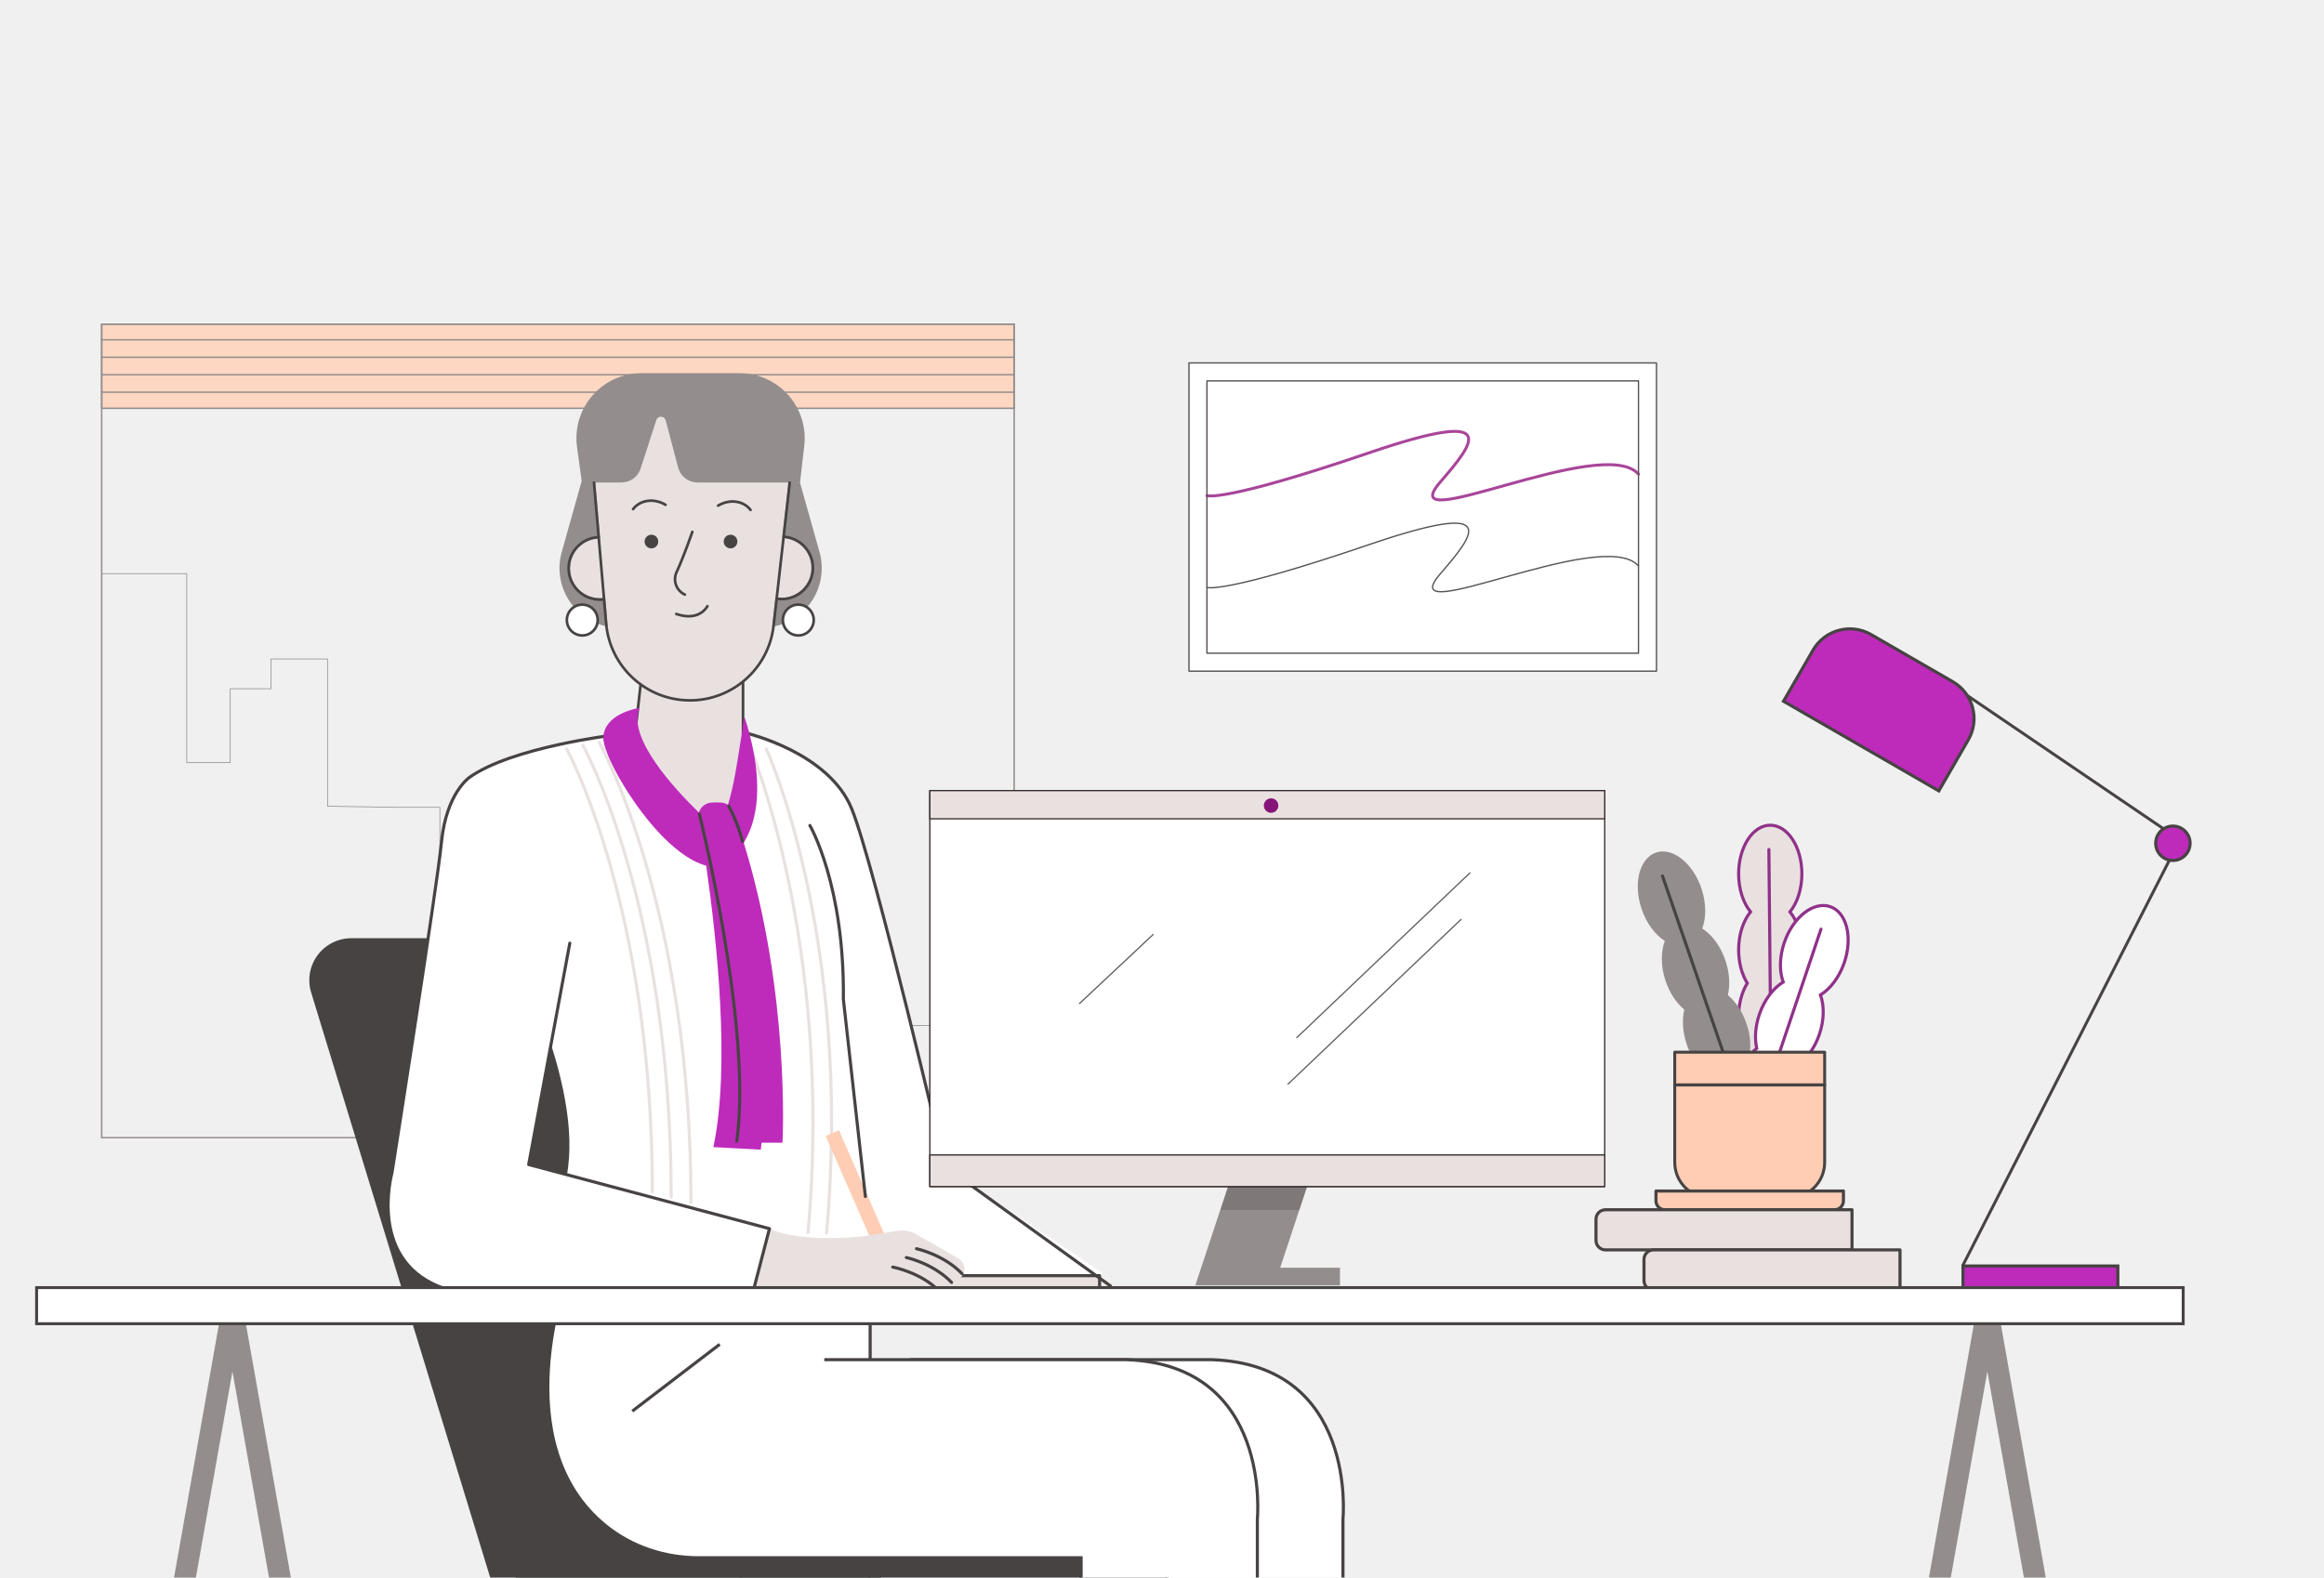
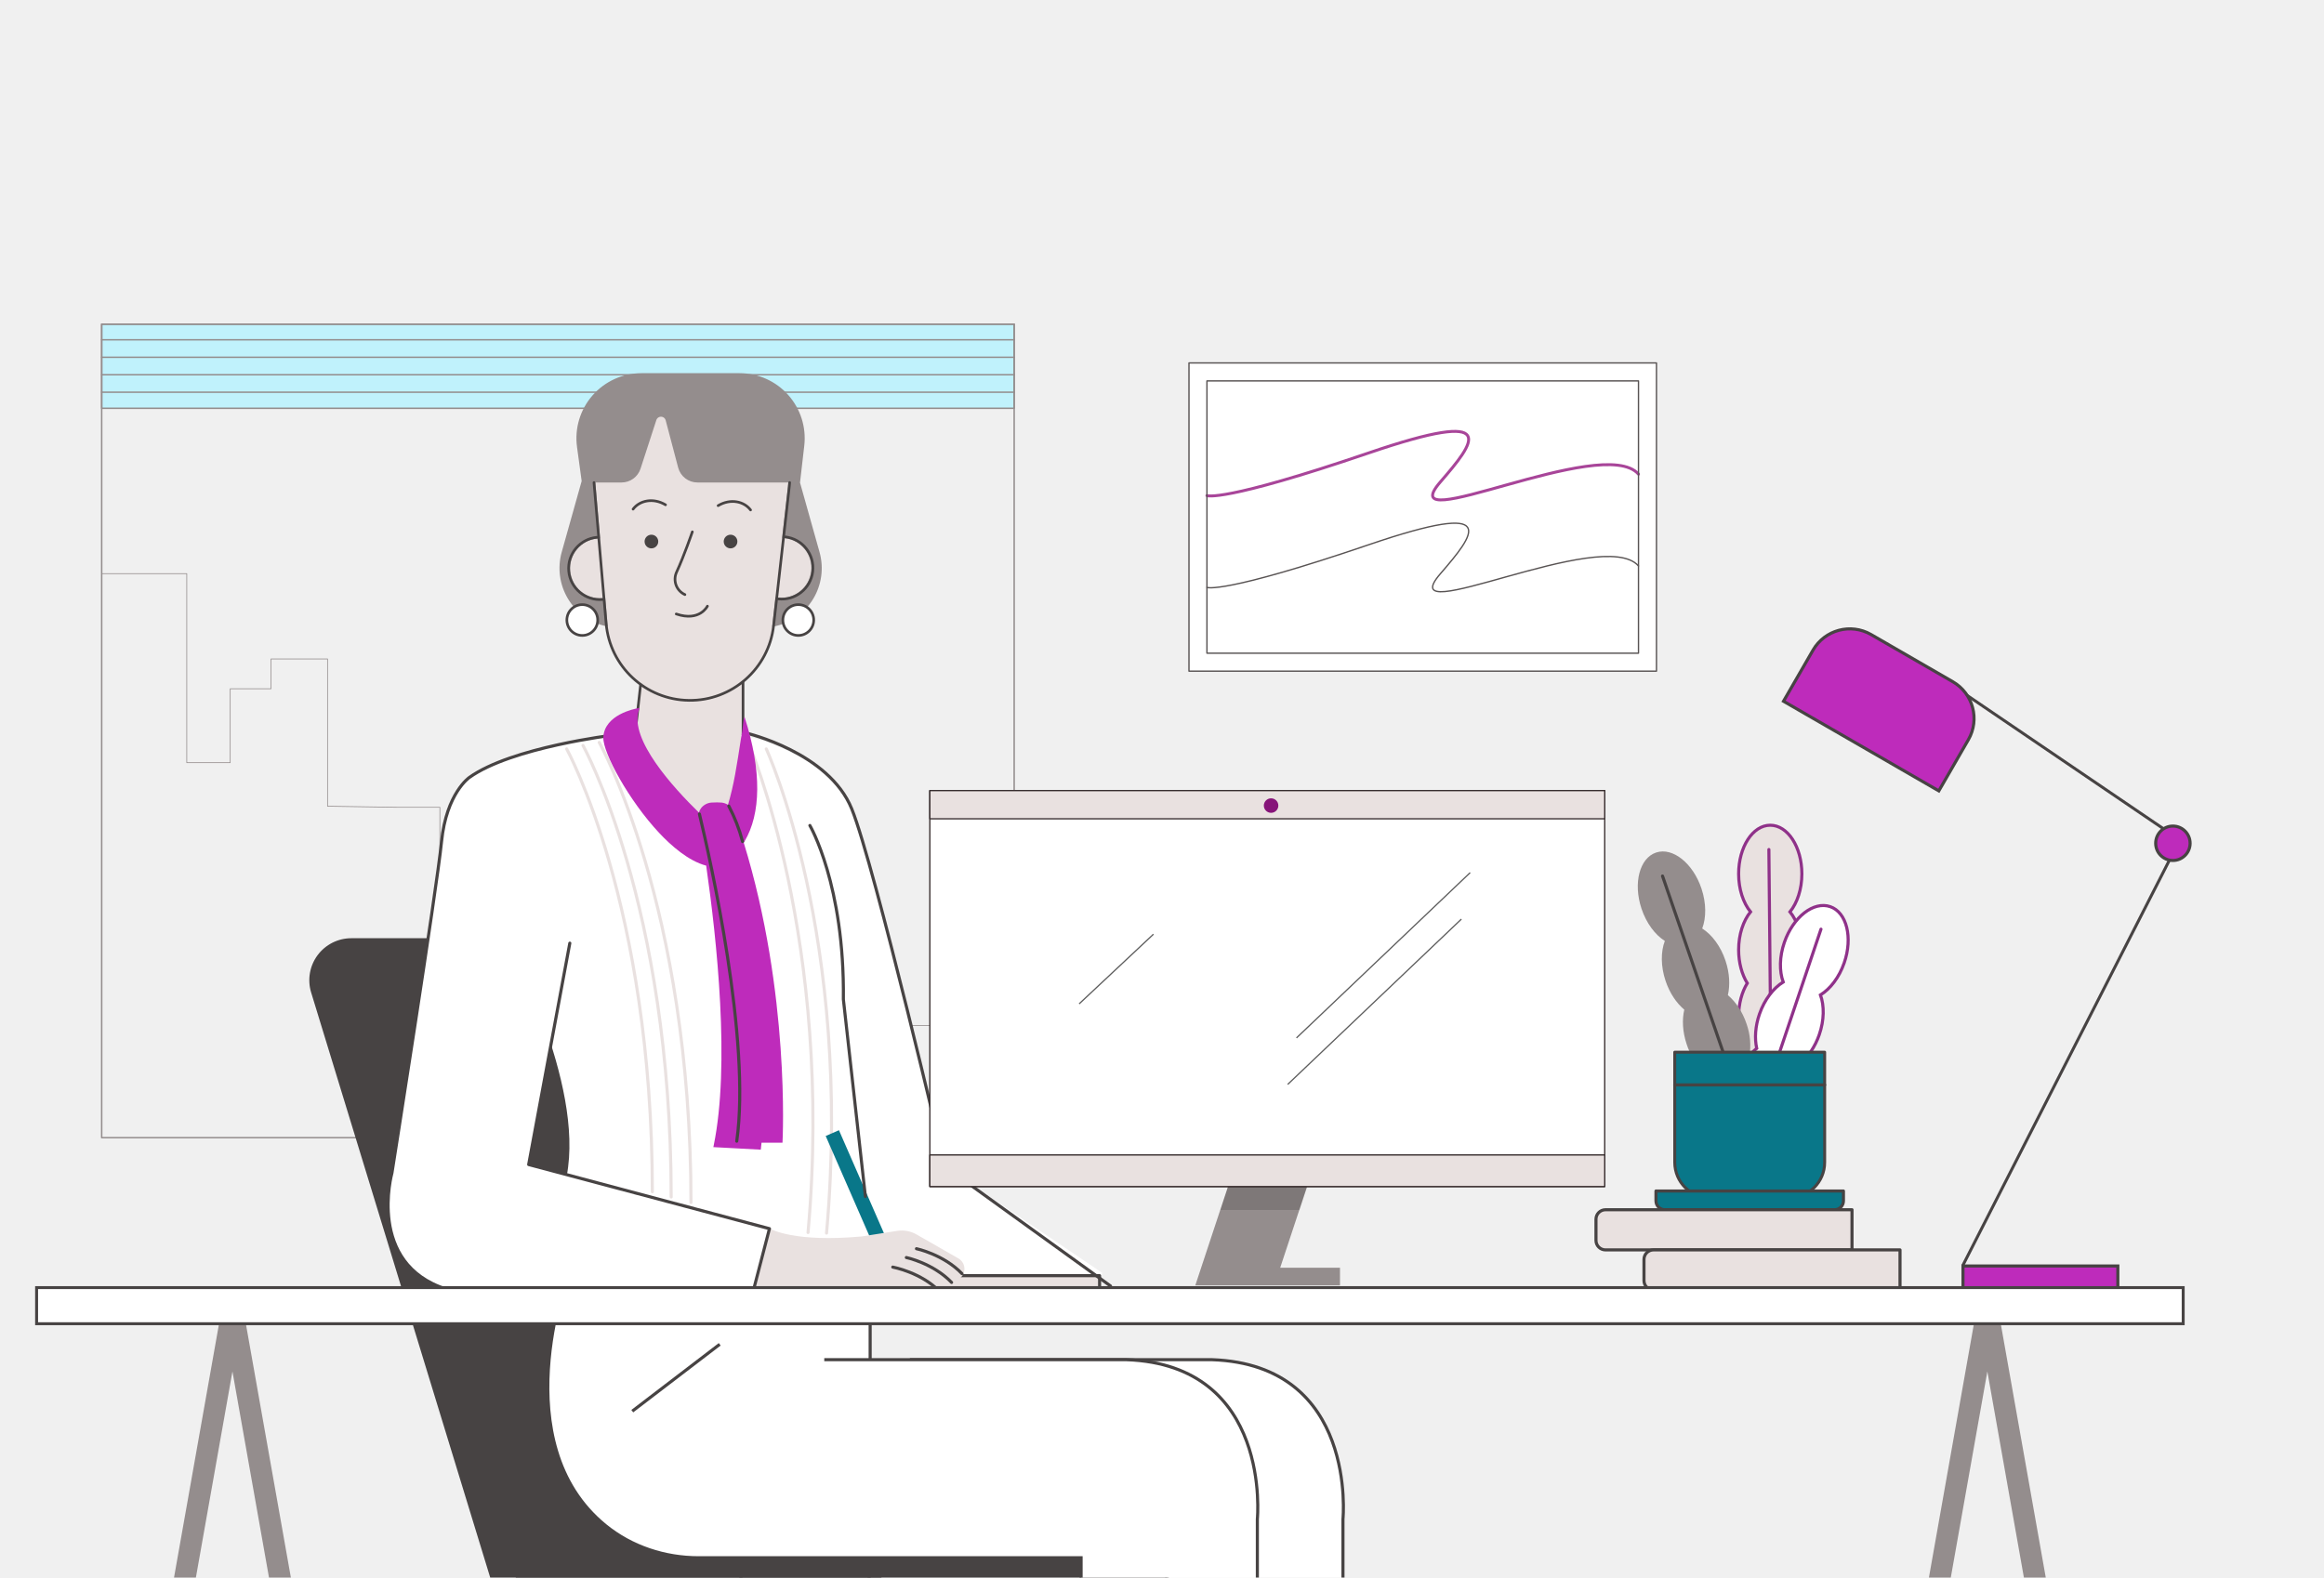
<svg xmlns="http://www.w3.org/2000/svg" width="1584.28" height="1075.734" viewBox="0 0 1584.28 1075.734">
  <defs>
    <clipPath id="clip-path">
      <rect id="Rectangle_650" data-name="Rectangle 650" width="1584.28" height="1066.96" transform="translate(0 -0.003)" fill="none" />
    </clipPath>
    <clipPath id="clip-path-2">
      <rect id="Rectangle_669" data-name="Rectangle 669" width="1584.28" height="1075.734" transform="translate(0 -0.003)" fill="none" />
    </clipPath>
    <clipPath id="clip-path-3">
      <rect id="Rectangle_659" data-name="Rectangle 659" width="122.522" height="301.187" transform="translate(411.287 482.771)" fill="#be2bbb" />
    </clipPath>
    <clipPath id="clip-path-4">
      <rect id="Rectangle_660" data-name="Rectangle 660" width="76.167" height="67.385" transform="translate(831.984 757.701)" fill="none" />
    </clipPath>
    <clipPath id="clip-path-5">
      <rect id="Rectangle_1188" data-name="Rectangle 1188" width="319.747" height="211.224" fill="none" />
    </clipPath>
  </defs>
  <g id="Assets" transform="translate(0 0.003)">
    <g id="bmsas-rep_banner">
      <g id="window-group">
        <g id="shades">
-           <rect id="Rectangle_651" data-name="Rectangle 651" width="622.039" height="57.365" transform="translate(69.32 221.035)" fill="#fdd7c2" stroke="#948d8d" stroke-linecap="round" stroke-linejoin="round" stroke-width="1" />
+           <rect id="Rectangle_651" data-name="Rectangle 651" width="622.039" height="57.365" transform="translate(69.32 221.035)" fill="#C0F2FC" stroke="#948d8d" stroke-linecap="round" stroke-linejoin="round" stroke-width="1" />
          <line id="Line_164" data-name="Line 164" x2="622.186" transform="translate(69.32 231.698)" fill="none" stroke="#948d8d" stroke-linecap="round" stroke-linejoin="round" stroke-width="1" />
          <line id="Line_165" data-name="Line 165" x2="622.186" transform="translate(69.32 243.613)" fill="none" stroke="#948d8d" stroke-linecap="round" stroke-linejoin="round" stroke-width="1" />
          <line id="Line_166" data-name="Line 166" x2="622.186" transform="translate(69.32 255.529)" fill="none" stroke="#948d8d" stroke-linecap="round" stroke-linejoin="round" stroke-width="1" />
          <line id="Line_167" data-name="Line 167" x2="622.186" transform="translate(69.32 267.445)" fill="none" stroke="#948d8d" stroke-linecap="round" stroke-linejoin="round" stroke-width="1" />
        </g>
        <rect id="windowbox" width="622.039" height="554.725" transform="translate(69.32 221.035)" fill="none" stroke="#948d8d" stroke-linecap="round" stroke-linejoin="round" stroke-width="1" />
        <path id="skyline" d="M69.32,391.16h58v128.9h29.623V469.679h27.812V449.323h38.533V549.759l47.109.741H299.87v40.422h95v126.11h48.468V686.981h25.2v-15.51h44.591v14.864h26.051v56.224h42.775v-12.98a30.319,30.319,0,0,1,30.32-30.319h44.807" fill="none" stroke="#948d8d" stroke-linecap="round" stroke-linejoin="round" stroke-width="0.5" />
      </g>
      <line id="Line_168" data-name="Line 168" x2="315.549" transform="translate(341.536 767.821)" fill="none" stroke="#948d8d" stroke-linecap="round" stroke-linejoin="round" stroke-width="1.822" />
      <g id="Group_910" data-name="Group 910">
        <g id="Group_1556" data-name="Group 1556">
          <path id="Path_3514" data-name="Path 3514" d="M282.764,644.825h34a57.981,57.981,0,0,1,57.981,57.981v65.015" fill="none" stroke="#948d8d" stroke-linecap="round" stroke-linejoin="round" stroke-width="1.822" />
          <path id="Path_3516" data-name="Path 3516" d="M485.483,767.821a62.375,62.375,0,0,0-103.477,0Z" fill="none" stroke="#948d8d" stroke-linecap="round" stroke-linejoin="round" stroke-width="1.822" />
        </g>
      </g>
      <g id="bmsas-rep_banner-2" data-name="bmsas-rep_banner">
        <g id="bmsas-rep_banner-3" data-name="bmsas-rep_banner" clip-path="url(#clip-path-2)">
          <path id="Path_3517" data-name="Path 3517" d="M1220.224,621.789c4.943-6.078,8.119-15.416,8.119-25.908,0-18.318-9.652-33.167-21.559-33.167s-21.558,14.849-21.558,33.167c0,10.492,3.176,19.83,8.12,25.908-4.944,6.077-8.12,15.416-8.12,25.908,0,8.816,2.251,16.807,5.9,22.747-3.647,5.94-5.9,13.931-5.9,22.747a44.756,44.756,0,0,0,5.16,21.5,44.759,44.759,0,0,0-5.16,21.5c0,18.317,9.652,33.166,21.558,33.166s21.559-14.849,21.559-33.166a44.757,44.757,0,0,0-5.159-21.5,44.754,44.754,0,0,0,5.159-21.5c0-8.816-2.25-16.807-5.9-22.747,3.648-5.94,5.9-13.931,5.9-22.747,0-10.492-3.176-19.831-8.119-25.908" fill="#e9e1e0" />
          <path id="Path_3518" data-name="Path 3518" d="M1220.224,621.789c4.943-6.078,8.119-15.416,8.119-25.908,0-18.318-9.652-33.167-21.559-33.167s-21.558,14.849-21.558,33.167c0,10.492,3.176,19.83,8.12,25.908-4.944,6.077-8.12,15.416-8.12,25.908,0,8.816,2.251,16.807,5.9,22.747-3.647,5.94-5.9,13.931-5.9,22.747a44.756,44.756,0,0,0,5.16,21.5,44.759,44.759,0,0,0-5.16,21.5c0,18.317,9.652,33.166,21.558,33.166s21.559-14.849,21.559-33.166a44.757,44.757,0,0,0-5.159-21.5,44.754,44.754,0,0,0,5.159-21.5c0-8.816-2.25-16.807-5.9-22.747,3.648-5.94,5.9-13.931,5.9-22.747C1228.343,637.205,1225.167,627.866,1220.224,621.789Z" fill="none" stroke="#8f3189" stroke-miterlimit="10" stroke-width="2.109" />
          <line id="Line_169" data-name="Line 169" x2="1.864" y2="192.367" transform="translate(1205.853 579.297)" fill="#e9e1e0" />
          <line id="Line_170" data-name="Line 170" x2="1.864" y2="192.367" transform="translate(1205.853 579.297)" fill="none" stroke="#8f3189" stroke-linecap="round" stroke-linejoin="round" stroke-width="2.109" />
          <path id="Path_3519" data-name="Path 3519" d="M1160.411,633.135c2.769-7.329,2.829-17.191-.486-27.146-5.79-17.379-19.64-28.416-30.936-24.653s-15.76,20.9-9.971,38.281c3.316,9.954,9.281,17.81,15.893,22.013-2.77,7.329-2.833,17.192.485,27.147,2.786,8.364,7.448,15.233,12.785,19.717-1.582,6.788-1.192,15.081,1.594,23.444a44.764,44.764,0,0,0,11.689,18.765,44.765,44.765,0,0,0,1.9,22.026c5.788,17.378,19.64,28.415,30.936,24.652s15.76-20.9,9.97-38.28a44.763,44.763,0,0,0-11.688-18.765,44.772,44.772,0,0,0-1.9-22.025c-2.787-8.364-7.448-15.234-12.786-19.717,1.583-6.789,1.193-15.081-1.594-23.445-3.317-9.955-9.281-17.811-15.891-22.014" fill="#948d8d" />
          <line id="Line_171" data-name="Line 171" x2="62.569" y2="181.917" transform="translate(1133.346 597.364)" fill="#948d8d" />
          <line id="Line_172" data-name="Line 172" x2="62.569" y2="181.917" transform="translate(1133.346 597.364)" fill="none" stroke="#474343" stroke-linecap="round" stroke-linejoin="round" stroke-width="2.109" />
          <path id="Path_3520" data-name="Path 3520" d="M1241.006,678.459c6.663-4.12,12.726-11.9,16.168-21.812,6.009-17.3,1.761-34.5-9.486-38.4s-25.237,6.956-31.245,24.26c-3.442,9.912-3.505,19.775-.828,27.138-6.664,4.12-12.727,11.9-16.169,21.812-2.892,8.328-3.386,16.615-1.89,23.423-5.393,4.415-10.141,11.226-13.033,19.553a44.775,44.775,0,0,0-2.177,22,44.764,44.764,0,0,0-11.926,18.616c-6.008,17.3-1.761,34.5,9.487,38.4s25.236-6.956,31.245-24.259a44.772,44.772,0,0,0,2.178-22,44.775,44.775,0,0,0,11.925-18.615c2.891-8.328,3.386-16.615,1.89-23.423,5.394-4.416,10.141-11.226,13.032-19.554,3.442-9.912,3.505-19.776.829-27.138" fill="#fff" />
          <path id="Path_3521" data-name="Path 3521" d="M1241.006,678.459c6.663-4.12,12.726-11.9,16.168-21.812,6.009-17.3,1.761-34.5-9.486-38.4s-25.237,6.956-31.245,24.26c-3.442,9.912-3.505,19.775-.828,27.138-6.664,4.12-12.727,11.9-16.169,21.812-2.892,8.328-3.386,16.615-1.89,23.423-5.393,4.415-10.141,11.226-13.033,19.553a44.775,44.775,0,0,0-2.177,22,44.764,44.764,0,0,0-11.926,18.616c-6.008,17.3-1.761,34.5,9.487,38.4s25.236-6.956,31.245-24.259a44.772,44.772,0,0,0,2.178-22,44.775,44.775,0,0,0,11.925-18.615c2.891-8.328,3.386-16.615,1.89-23.423,5.394-4.416,10.141-11.226,13.032-19.554C1243.619,695.685,1243.682,685.821,1241.006,678.459Z" fill="none" stroke="#8f3189" stroke-miterlimit="10" stroke-width="2.109" />
          <line id="Line_173" data-name="Line 173" x1="61.339" y2="182.335" transform="translate(1180.029 633.605)" fill="#e9e1e0" />
          <line id="Line_174" data-name="Line 174" x1="61.339" y2="182.335" transform="translate(1180.029 633.605)" fill="none" stroke="#8f3189" stroke-linecap="round" stroke-linejoin="round" stroke-width="2.109" />
-           <path id="Path_3522" data-name="Path 3522" d="M1219.65,816.852h-53.741a24.229,24.229,0,0,1-24.229-24.229V717.481h102.2v75.142a24.229,24.229,0,0,1-24.229,24.229" fill="#fecdb4" />
+           <path id="Path_3522" data-name="Path 3522" d="M1219.65,816.852h-53.741a24.229,24.229,0,0,1-24.229-24.229V717.481h102.2v75.142a24.229,24.229,0,0,1-24.229,24.229" fill="#097789" />
          <path id="Path_3523" data-name="Path 3523" d="M1219.65,816.852h-53.741a24.229,24.229,0,0,1-24.229-24.229V717.481h102.2v75.142A24.229,24.229,0,0,1,1219.65,816.852Z" fill="none" stroke="#474343" stroke-linecap="round" stroke-linejoin="round" stroke-width="2" />
          <line id="Line_175" data-name="Line 175" x2="102.2" transform="translate(1141.68 739.809)" fill="#fff" />
          <line id="Line_176" data-name="Line 176" x2="102.2" transform="translate(1141.68 739.809)" fill="none" stroke="#474343" stroke-linecap="round" stroke-linejoin="round" stroke-width="2.109" />
-           <path id="Path_3524" data-name="Path 3524" d="M1250.62,824.923H1134.939a6.06,6.06,0,0,1-6.06-6.06v-6.72h127.8v6.72a6.06,6.06,0,0,1-6.06,6.06" fill="#fecdb4" />
+           <path id="Path_3524" data-name="Path 3524" d="M1250.62,824.923H1134.939a6.06,6.06,0,0,1-6.06-6.06v-6.72h127.8v6.72a6.06,6.06,0,0,1-6.06,6.06" fill="#097789" />
          <path id="Path_3525" data-name="Path 3525" d="M1250.62,824.923H1134.939a6.06,6.06,0,0,1-6.06-6.06v-6.72h127.8v6.72A6.06,6.06,0,0,1,1250.62,824.923Z" fill="none" stroke="#474343" stroke-linecap="round" stroke-linejoin="round" stroke-width="2.109" />
          <path id="Path_3526" data-name="Path 3526" d="M1262.52,852.309H1094.475a6.493,6.493,0,0,1-6.492-6.493v-14.4a6.493,6.493,0,0,1,6.492-6.493H1262.52Z" fill="#e9e1e0" />
          <path id="Path_3527" data-name="Path 3527" d="M1262.52,852.309H1094.475a6.493,6.493,0,0,1-6.492-6.493v-14.4a6.493,6.493,0,0,1,6.492-6.493H1262.52Z" fill="none" stroke="#474343" stroke-linecap="round" stroke-linejoin="round" stroke-width="2.109" />
          <path id="Path_3528" data-name="Path 3528" d="M1295.246,879.7H1127.2a6.492,6.492,0,0,1-6.492-6.493V858.8a6.492,6.492,0,0,1,6.492-6.493h168.045Z" fill="#e9e1e0" />
          <path id="Path_3529" data-name="Path 3529" d="M1295.246,879.7H1127.2a6.492,6.492,0,0,1-6.492-6.493V858.8a6.492,6.492,0,0,1,6.492-6.493h168.045Z" fill="none" stroke="#474343" stroke-linecap="round" stroke-linejoin="round" stroke-width="2.109" />
          <rect id="Rectangle_654" data-name="Rectangle 654" width="105.563" height="16.421" transform="translate(1338.175 863.274)" fill="#fff" />
          <rect id="Rectangle_655" data-name="Rectangle 655" width="105.563" height="16.421" transform="translate(1338.175 863.274)" fill="#be2bbb" stroke="#474343" stroke-miterlimit="10" stroke-width="2.109" />
          <path id="Path_3530" data-name="Path 3530" d="M1338.091,862.867l147.872-290.189L1309.206,452.6" fill="none" stroke="#474343" stroke-miterlimit="10" stroke-width="2" />
          <path id="Path_3531" data-name="Path 3531" d="M1493,575.024a11.729,11.729,0,1,1-11.729-11.729A11.729,11.729,0,0,1,1493,575.024" fill="#fff" />
          <path id="Path_3532" data-name="Path 3532" d="M1493,575.024a11.729,11.729,0,1,1-11.729-11.729A11.729,11.729,0,0,1,1493,575.024Z" fill="#be2bbb" stroke="#474343" stroke-miterlimit="10" stroke-width="2.109" />
          <path id="Path_3533" data-name="Path 3533" d="M1321.7,539.3l-105.882-61.131,20.123-34.856a28.988,28.988,0,0,1,39.595-10.609l55.678,32.145a28.987,28.987,0,0,1,10.609,39.6Z" fill="#be2bbb" />
          <path id="Path_3534" data-name="Path 3534" d="M1321.7,539.3l-105.882-61.131,20.123-34.856a28.988,28.988,0,0,1,39.595-10.609l55.678,32.145a28.987,28.987,0,0,1,10.609,39.6Z" fill="none" stroke="#474343" stroke-miterlimit="10" stroke-width="2.109" />
          <rect id="Rectangle_656" data-name="Rectangle 656" width="87.417" height="65.563" transform="translate(505.101 1074.473)" fill="#fff" />
          <rect id="Rectangle_657" data-name="Rectangle 657" width="87.417" height="65.563" transform="translate(505.101 1074.473)" fill="none" stroke="#474343" stroke-miterlimit="10" stroke-width="2.109" />
          <path id="Path_3535" data-name="Path 3535" d="M433.111,639.768H239.5A28.646,28.646,0,0,0,212.112,676.8l132.445,432.869H611.065L481.577,675.88a50.579,50.579,0,0,0-48.466-36.112" fill="#474343" />
          <path id="Path_3536" data-name="Path 3536" d="M785.32,1109.665H351.609v-49.094H785.32a11.639,11.639,0,0,1,11.639,11.639v25.816a11.639,11.639,0,0,1-11.639,11.639" fill="#474343" />
          <path id="Path_3537" data-name="Path 3537" d="M795.348,1062.237v259.976H915.5V1035.874s10.3-105.2-89.257-108.707H620.267" fill="#fff" />
          <path id="Path_3538" data-name="Path 3538" d="M795.348,1062.237v259.976H915.5V1035.874s10.3-105.2-89.257-108.707H620.267" fill="none" stroke="#474343" stroke-miterlimit="10" stroke-width="2.109" />
          <path id="Path_3539" data-name="Path 3539" d="M593.188,927.117v-56l-206.362-1.744s-43.275,114.412,25.809,170.823c17.984,14.685,40.664,22.046,63.688,22.046H736.987v259.975H857.141V1035.875s10.3-105.2-89.257-108.708H561.907" fill="#fff" />
          <path id="Path_3540" data-name="Path 3540" d="M593.188,927.117v-56l-206.362-1.744s-43.275,114.412,25.809,170.823c17.984,14.685,40.664,22.046,63.688,22.046H736.987v259.975H857.141V1035.875s10.3-105.2-89.257-108.708H561.907" fill="none" stroke="#474343" stroke-miterlimit="10" stroke-width="2.109" />
          <line id="Line_177" data-name="Line 177" x1="59.614" y2="45.587" transform="translate(431.022 916.684)" fill="#fff" />
          <line id="Line_178" data-name="Line 178" x1="59.614" y2="45.587" transform="translate(431.022 916.684)" fill="none" stroke="#474343" stroke-miterlimit="10" stroke-width="2.109" />
          <path id="Path_3541" data-name="Path 3541" d="M535.319,366.108h-.007a.137.137,0,0,0-.02,0h0l-1.085-.118,3.859-34.234a57.372,57.372,0,0,0-57.011-63.8H462.184a57.372,57.372,0,0,0-57.16,62.3l3.105,36.016-1.074.106a21.281,21.281,0,0,0,3.723,42.4l1.006-.092,1.418,16.453a57.276,57.276,0,0,0,23.508,41.523l-4.555,39.387,59.716,75.6L506.532,512.9v-48.16a57.265,57.265,0,0,0,20.84-38.1l2.068-18.351,1.11.118v0a21.28,21.28,0,0,0,4.769-42.291" fill="#e9e1e0" />
          <path id="Path_3542" data-name="Path 3542" d="M557.818,376.716,544.164,328.1h.418l2.8-24.276a43.47,43.47,0,0,0-43.184-48.45H437.321a43.47,43.47,0,0,0-43.071,49.34l3.187,23.386-13.655,48.619a39.645,39.645,0,0,0,29.532,49.4c-.034-.328-.083-.652-.112-.983l-1.418-16.452-1.006.092a21.282,21.282,0,0,1-3.723-42.4l1.074-.1-3.1-36.017c-.063-.721-.093-1.437-.128-2.155h18.835a12.68,12.68,0,0,0,12.059-8.76l10.781-33.172a4.22,4.22,0,0,1,8.093.228l8.515,32.26a12.68,12.68,0,0,0,12.26,9.444h62.911c-.059,1.213-.147,2.43-.285,3.655l-3.859,34.233,1.085.119h0a.137.137,0,0,0,.02,0h.007A21.28,21.28,0,0,1,530.55,408.4v0l-1.11-.118L527.409,426.3a39.644,39.644,0,0,0,30.409-49.587" fill="#948d8d" />
          <path id="Path_3543" data-name="Path 3543" d="M557.818,376.716,544.164,328.1h.418l2.8-24.276a43.47,43.47,0,0,0-43.184-48.45H437.321a43.47,43.47,0,0,0-43.071,49.34l3.187,23.386-13.655,48.619a39.645,39.645,0,0,0,29.532,49.4c-.034-.328-.083-.652-.112-.983l-1.418-16.452-1.006.092a21.282,21.282,0,0,1-3.723-42.4l1.074-.1-3.1-36.017c-.063-.721-.093-1.437-.128-2.155h18.835a12.68,12.68,0,0,0,12.059-8.76l10.781-33.172a4.22,4.22,0,0,1,8.093.228l8.515,32.26a12.68,12.68,0,0,0,12.26,9.444h62.911c-.059,1.213-.147,2.43-.285,3.655l-3.859,34.233,1.085.119h0a.137.137,0,0,0,.02,0h.007A21.28,21.28,0,0,1,530.55,408.4v0l-1.11-.118L527.409,426.3A39.644,39.644,0,0,0,557.818,376.716Z" fill="none" stroke="#948d8d" stroke-miterlimit="10" stroke-width="1.797" />
          <path id="Path_3544" data-name="Path 3544" d="M497.086,364.707a4.659,4.659,0,1,1-3.632,5.5,4.66,4.66,0,0,1,3.632-5.5m-57.576,5.5a4.659,4.659,0,1,0,3.632-5.5,4.659,4.659,0,0,0-3.632,5.5" fill="#474343" />
          <path id="Path_3545" data-name="Path 3545" d="M554.712,422.806A10.512,10.512,0,1,1,544.2,412.293a10.512,10.512,0,0,1,10.513,10.513M396.939,412.293a10.512,10.512,0,1,0,10.513,10.513,10.513,10.513,0,0,0-10.513-10.513" fill="#fff" />
          <path id="Path_3546" data-name="Path 3546" d="M554.712,422.806A10.512,10.512,0,1,1,544.2,412.293,10.512,10.512,0,0,1,554.712,422.806ZM396.939,412.293a10.512,10.512,0,1,0,10.513,10.513A10.513,10.513,0,0,0,396.939,412.293Z" fill="none" stroke="#474343" stroke-linecap="round" stroke-linejoin="round" stroke-width="1.797" />
          <path id="Path_3547" data-name="Path 3547" d="M505.294,552.612,506.53,512.9V465.182" fill="none" stroke="#474343" stroke-linecap="round" stroke-miterlimit="10" stroke-width="1.797" />
          <path id="Path_3548" data-name="Path 3548" d="M436.709,466.824l-5.1,45.521L441.2,542.2" fill="none" stroke="#474343" stroke-linecap="round" stroke-miterlimit="10" stroke-width="1.797" />
          <path id="Path_3549" data-name="Path 3549" d="M538.307,329.043c-.059.9-.14,1.806-.241,2.709l-10.694,94.882a57.371,57.371,0,0,1-114.17-1.5l-8.177-94.882q-.053-.606-.092-1.21" fill="none" stroke="#474343" stroke-linecap="round" stroke-miterlimit="10" stroke-width="1.797" />
          <path id="Path_3550" data-name="Path 3550" d="M471.965,362.659s-5.566,16.284-10.736,27.465a11.529,11.529,0,0,0,5.681,15.338h0" fill="none" stroke="#474343" stroke-linecap="round" stroke-linejoin="round" stroke-width="1.797" />
          <path id="Path_3551" data-name="Path 3551" d="M482.253,413.329s-5.212,10.817-21.263,5.341" fill="none" stroke="#474343" stroke-linecap="round" stroke-linejoin="round" stroke-width="1.797" />
          <path id="Path_3552" data-name="Path 3552" d="M489.539,344.79c8.478-5.015,17.7-2.946,22.13,2.959" fill="none" stroke="#474343" stroke-linecap="round" stroke-linejoin="round" stroke-width="1.797" />
          <path id="Path_3553" data-name="Path 3553" d="M453.7,344.225c-8.478-5.015-17.7-2.946-22.13,2.959" fill="none" stroke="#474343" stroke-linecap="round" stroke-linejoin="round" stroke-width="1.797" />
          <path id="Path_3554" data-name="Path 3554" d="M535.292,366.1a21.281,21.281,0,1,1-4.784,42.293" fill="none" stroke="#474343" stroke-linecap="round" stroke-linejoin="round" stroke-width="1.797" />
          <path id="Path_3555" data-name="Path 3555" d="M407.056,366.375a21.281,21.281,0,1,0,3.722,42.4" fill="none" stroke="#474343" stroke-linecap="round" stroke-linejoin="round" stroke-width="1.797" />
          <path id="Path_3556" data-name="Path 3556" d="M344.891,641.922S397.57,738.5,385.279,801.716s-23.706,93.067-23.706,93.067l231.266-.878s4.223-160.245-4.8-229.4c-8.636-66.2-32.62-103.616-32.62-103.616S443.171,572.4,400,584.874s-55.106,57.048-55.106,57.048" fill="#fff" />
          <path id="Path_3557" data-name="Path 3557" d="M344.891,641.922S397.57,738.5,385.279,801.716s-23.706,93.067-23.706,93.067l231.266-.878s4.223-160.245-4.8-229.4c-8.636-66.2-32.62-103.616-32.62-103.616S443.171,572.4,400,584.874,344.891,641.922,344.891,641.922Z" fill="none" stroke="#474343" stroke-linecap="round" stroke-miterlimit="10" stroke-width="2.109" />
          <path id="Path_3558" data-name="Path 3558" d="M552.1,562.9s23.706,40.388,22.828,118.529l21.888,195.986a550.789,550.789,0,0,0,94.884.683l55.152,21.07,4.462-31.235L644.285,795.57s-47.969-205.215-63.642-243.984-75.65-50.469-75.65-50.469c4.236,29.319-7.34,63.482-18.123,64.853-23.724,3.015-68.731-64.7-68.731-64.7s-69.291,8.249-98.162,28.871c0,0-15.673,10.724-18.973,43.72s-33.82,226.02-33.82,226.02-17.323,61.867,37.12,79.189H513.826l10.724-41.244L360.4,794.1l28.046-150.956" fill="#fff" />
          <path id="Path_3559" data-name="Path 3559" d="M522.384,510.684s59.1,128.229,41.074,330.148" fill="none" stroke="#e9e1e0" stroke-linecap="round" stroke-miterlimit="10" stroke-width="2.109" />
          <path id="Path_3560" data-name="Path 3560" d="M386.309,510.684S444.7,616.876,444.7,812.65" fill="none" stroke="#e9e1e0" stroke-linecap="round" stroke-miterlimit="10" stroke-width="2.109" />
          <path id="Path_3561" data-name="Path 3561" d="M397.424,508.327s60.115,107.985,60.115,307.891" fill="none" stroke="#e9e1e0" stroke-linecap="round" stroke-miterlimit="10" stroke-width="2.109" />
          <path id="Path_3562" data-name="Path 3562" d="M408.49,506.249S471.048,617.275,471.048,820" fill="none" stroke="#e9e1e0" stroke-linecap="round" stroke-miterlimit="10" stroke-width="2.109" />
          <path id="Path_3563" data-name="Path 3563" d="M510.077,506.249s58.542,135.078,40.766,334.191" fill="none" stroke="#e9e1e0" stroke-linecap="round" stroke-miterlimit="10" stroke-width="2.109" />
-           <rect id="Rectangle_658" data-name="Rectangle 658" width="9.864" height="102.08" transform="translate(562.878 774.637) rotate(-23.594)" fill="#fecdb4" />
+           <rect id="Rectangle_658" data-name="Rectangle 658" width="9.864" height="102.08" transform="translate(562.878 774.637) rotate(-23.594)" fill="#097789" />
          <path id="Path_3564" data-name="Path 3564" d="M606.405,869.867H749.593v8.876H602.822V873.45a3.583,3.583,0,0,1,3.583-3.583" fill="#e9e1e0" />
          <path id="Path_3565" data-name="Path 3565" d="M606.405,869.867H749.593v8.876H602.822V873.45A3.583,3.583,0,0,1,606.405,869.867Z" fill="none" stroke="#474343" stroke-linecap="round" stroke-linejoin="round" stroke-width="2.109" />
          <path id="Path_3566" data-name="Path 3566" d="M514.624,879.686l10.8-41.6s16.262,9.3,62.065,5.03l24.084-3.778a20.329,20.329,0,0,1,13.264,2.448L653.306,858.1a8.255,8.255,0,0,1,.708,13.867l-13.393,9.615s-127.708-2.176-126-1.9" fill="#e9e1e0" />
          <path id="Path_3567" data-name="Path 3567" d="M608.6,864.031s19.434,3.592,32.078,16.743" fill="none" stroke="#474343" stroke-linecap="round" stroke-miterlimit="10" stroke-width="2.109" />
          <path id="Path_3568" data-name="Path 3568" d="M617.861,857.517s18.2,3.833,30.843,16.984" fill="none" stroke="#474343" stroke-linecap="round" stroke-miterlimit="10" stroke-width="2.109" />
          <path id="Path_3569" data-name="Path 3569" d="M624.758,851.492s18.392,3.865,31.036,17.016" fill="none" stroke="#474343" stroke-linecap="round" stroke-miterlimit="10" stroke-width="2.109" />
          <path id="Path_3570" data-name="Path 3570" d="M757.032,876.9,644.285,795.57s-47.969-205.215-63.642-243.985-72.062-51.719-72.062-51.719c4.236,29.319-10.928,64.733-21.711,66.1-23.724,3.016-68.731-64.7-68.731-64.7s-69.291,8.249-98.162,28.871c0,0-15.673,10.724-18.972,43.719s-33.821,226.021-33.821,226.021-17.323,61.866,37.12,79.189H513.826l10.724-41.244L360.4,794.1l28.046-150.955" fill="none" stroke="#474343" stroke-linecap="round" stroke-linejoin="round" stroke-width="2.109" />
          <path id="Path_3571" data-name="Path 3571" d="M552.1,562.9s23.706,40.388,22.828,118.529L589.94,815.884" fill="none" stroke="#474343" stroke-linecap="round" stroke-linejoin="round" stroke-width="2.109" />
          <g id="Group_913" data-name="Group 913" style="isolation: isolate">
            <g id="Group_912" data-name="Group 912">
              <g id="Group_911" data-name="Group 911" clip-path="url(#clip-path-3)">
                <path id="Path_3572" data-name="Path 3572" d="M507,574.581c.209-.333.426-.639.63-.985,10.982-18.563,11.919-47.473-.074-84.735-1.236,2.583-.605,5.4-2.128,12.826-3.425,22.074-5.035,33.156-9.179,47.133a9.707,9.707,0,0,0-4.237-1.532,27.618,27.618,0,0,0-3.09-.141h-.128c-.436,0-.877.021-1.321.044-.838.013-1.665.005-2.532.083a9.926,9.926,0,0,0-6.994,3.759,8.731,8.731,0,0,0-1.506,3.049c-17.517-17.062-47.362-49.839-41.009-69.648l.534-1.662-1.72.3c-.913.161-22.391,4.1-22.953,19.851-.369,10.317,17.418,42.942,37.933,64.9,8.309,8.893,20.129,19.283,32.185,22.46,7.31,50.82,16.356,135.948,5.137,190.743l-.246,1.2,32.323,1.733.119-.98c.014-.117.165-1.419.389-3.748h14.281l.055-1c.061-1.065,5.181-100.921-26.469-203.654" fill="#be2bbb" />
              </g>
            </g>
          </g>
          <path id="Path_3573" data-name="Path 3573" d="M506.2,573.84a113.078,113.078,0,0,0-9.363-24.159" fill="none" stroke="#474343" stroke-linecap="round" stroke-miterlimit="10" stroke-width="2.109" />
          <path id="Path_3574" data-name="Path 3574" d="M476.8,555.081c7.348,30.6,35.2,154.35,25.444,223.1" fill="none" stroke="#474343" stroke-linecap="round" stroke-miterlimit="10" stroke-width="2.109" />
          <path id="Path_3575" data-name="Path 3575" d="M872.713,864.469l18.3-55.362h-53.89l-22.276,67.385h98.626V864.469Z" fill="#948d8d" />
          <g id="Group_916" data-name="Group 916" opacity="0.16">
            <g id="Group_915" data-name="Group 915">
              <g id="Group_914" data-name="Group 914" clip-path="url(#clip-path-4)">
                <path id="Path_3576" data-name="Path 3576" d="M889.849,813.063l18.3-55.362H854.26l-22.276,67.385h53.89Z" fill="#040504" />
              </g>
            </g>
          </g>
          <rect id="Rectangle_661" data-name="Rectangle 661" width="460.062" height="269.982" transform="translate(633.876 539.125)" fill="#fff" />
          <rect id="Rectangle_662" data-name="Rectangle 662" width="460.062" height="269.982" transform="translate(633.876 539.125)" fill="none" stroke="#352a2b" stroke-linecap="round" stroke-linejoin="round" stroke-width="0.857" />
          <rect id="Rectangle_663" data-name="Rectangle 663" width="460.062" height="21.549" transform="translate(633.876 787.558)" fill="#e9e1e0" />
          <rect id="Rectangle_664" data-name="Rectangle 664" width="460.062" height="21.549" transform="translate(633.876 787.558)" fill="none" stroke="#352a2b" stroke-linecap="round" stroke-linejoin="round" stroke-width="0.857" />
          <rect id="Rectangle_665" data-name="Rectangle 665" width="460.062" height="19.216" transform="translate(633.876 539.125)" fill="#e9e1e0" />
          <rect id="Rectangle_666" data-name="Rectangle 666" width="460.062" height="19.216" transform="translate(633.876 539.125)" fill="none" stroke="#352a2b" stroke-linecap="round" stroke-linejoin="round" stroke-width="0.857" />
          <path id="Path_3577" data-name="Path 3577" d="M866.507,544.376a4.948,4.948,0,1,1-4.948,4.948,4.948,4.948,0,0,1,4.948-4.948" fill="#861479" />
          <line id="Line_179" data-name="Line 179" y1="112.709" x2="118.402" transform="translate(883.819 595.051)" fill="none" stroke="#5d5d5d" stroke-width="0.857" />
          <line id="Line_180" data-name="Line 180" y1="47.488" x2="50.654" transform="translate(735.662 637.032)" fill="none" stroke="#5d5d5d" stroke-width="0.857" />
          <line id="Line_181" data-name="Line 181" y1="112.709" x2="118.402" transform="translate(877.821 626.751)" fill="none" stroke="#5d5d5d" stroke-width="0.857" />
          <path id="Path_3578" data-name="Path 3578" d="M253.321,1470.251l14.931.11L165.913,893.142l.627-3.54-8.083.06-8.082-.06.628,3.54L48.664,1470.361l14.93-.11,22.434-126.534H230.887ZM88.449,1330.058l70.008-394.866,70.008,394.866Zm1361.2,140.193,14.929.11L1362.238,893.142l.628-3.54-8.083.06-8.083-.06.627,3.54-102.338,577.219,14.93-.11,22.434-126.534h144.86Zm-164.872-140.193,70.008-394.866,70.008,394.866Z" fill="#948d8d" />
          <rect id="Rectangle_667" data-name="Rectangle 667" width="1463.341" height="24.624" transform="translate(24.95 878.019)" fill="#fff" />
          <rect id="Rectangle_668" data-name="Rectangle 668" width="1463.341" height="24.624" transform="translate(24.95 878.019)" fill="none" stroke="#474343" stroke-miterlimit="10" stroke-width="2" />
        </g>
      </g>
    </g>
    <g id="Wall_Painting" data-name="Wall Painting" transform="translate(810 246.957)">
      <rect id="Rectangle_1185" data-name="Rectangle 1185" width="318.693" height="210.17" transform="translate(0.527 0.527)" fill="#fff" />
      <g id="Group_1130" data-name="Group 1130">
        <g id="Group_1129" data-name="Group 1129" clip-path="url(#clip-path-5)">
          <rect id="Rectangle_1186" data-name="Rectangle 1186" width="318.693" height="210.169" transform="translate(0.527 0.528)" fill="none" stroke="#595454" stroke-linecap="round" stroke-linejoin="round" stroke-width="0.924" />
          <path id="Path_3948" data-name="Path 3948" d="M11.2,140.007s10.566,4.919,110.368-29.126c91.393-31.177,71.888-6.962,48.694,19.893-34.4,39.835,110.974-33.123,135.13-5.4" transform="translate(1.581 13.586)" fill="none" stroke="#595454" stroke-linecap="round" stroke-linejoin="round" stroke-width="0.924" />
          <path id="Path_3949" data-name="Path 3949" d="M11.2,85.149s10.566,4.919,110.368-29.126c91.393-31.177,71.888-6.962,48.694,19.893-34.4,39.835,110.974-33.123,135.13-5.4" transform="translate(1.581 5.84)" fill="none" stroke="#a84599" stroke-linecap="round" stroke-linejoin="round" stroke-width="2" />
          <rect id="Rectangle_1187" data-name="Rectangle 1187" width="294.192" height="185.669" transform="translate(12.777 12.778)" fill="none" stroke="#595454" stroke-linecap="round" stroke-linejoin="round" stroke-width="0.924" />
        </g>
      </g>
    </g>
  </g>
</svg>
